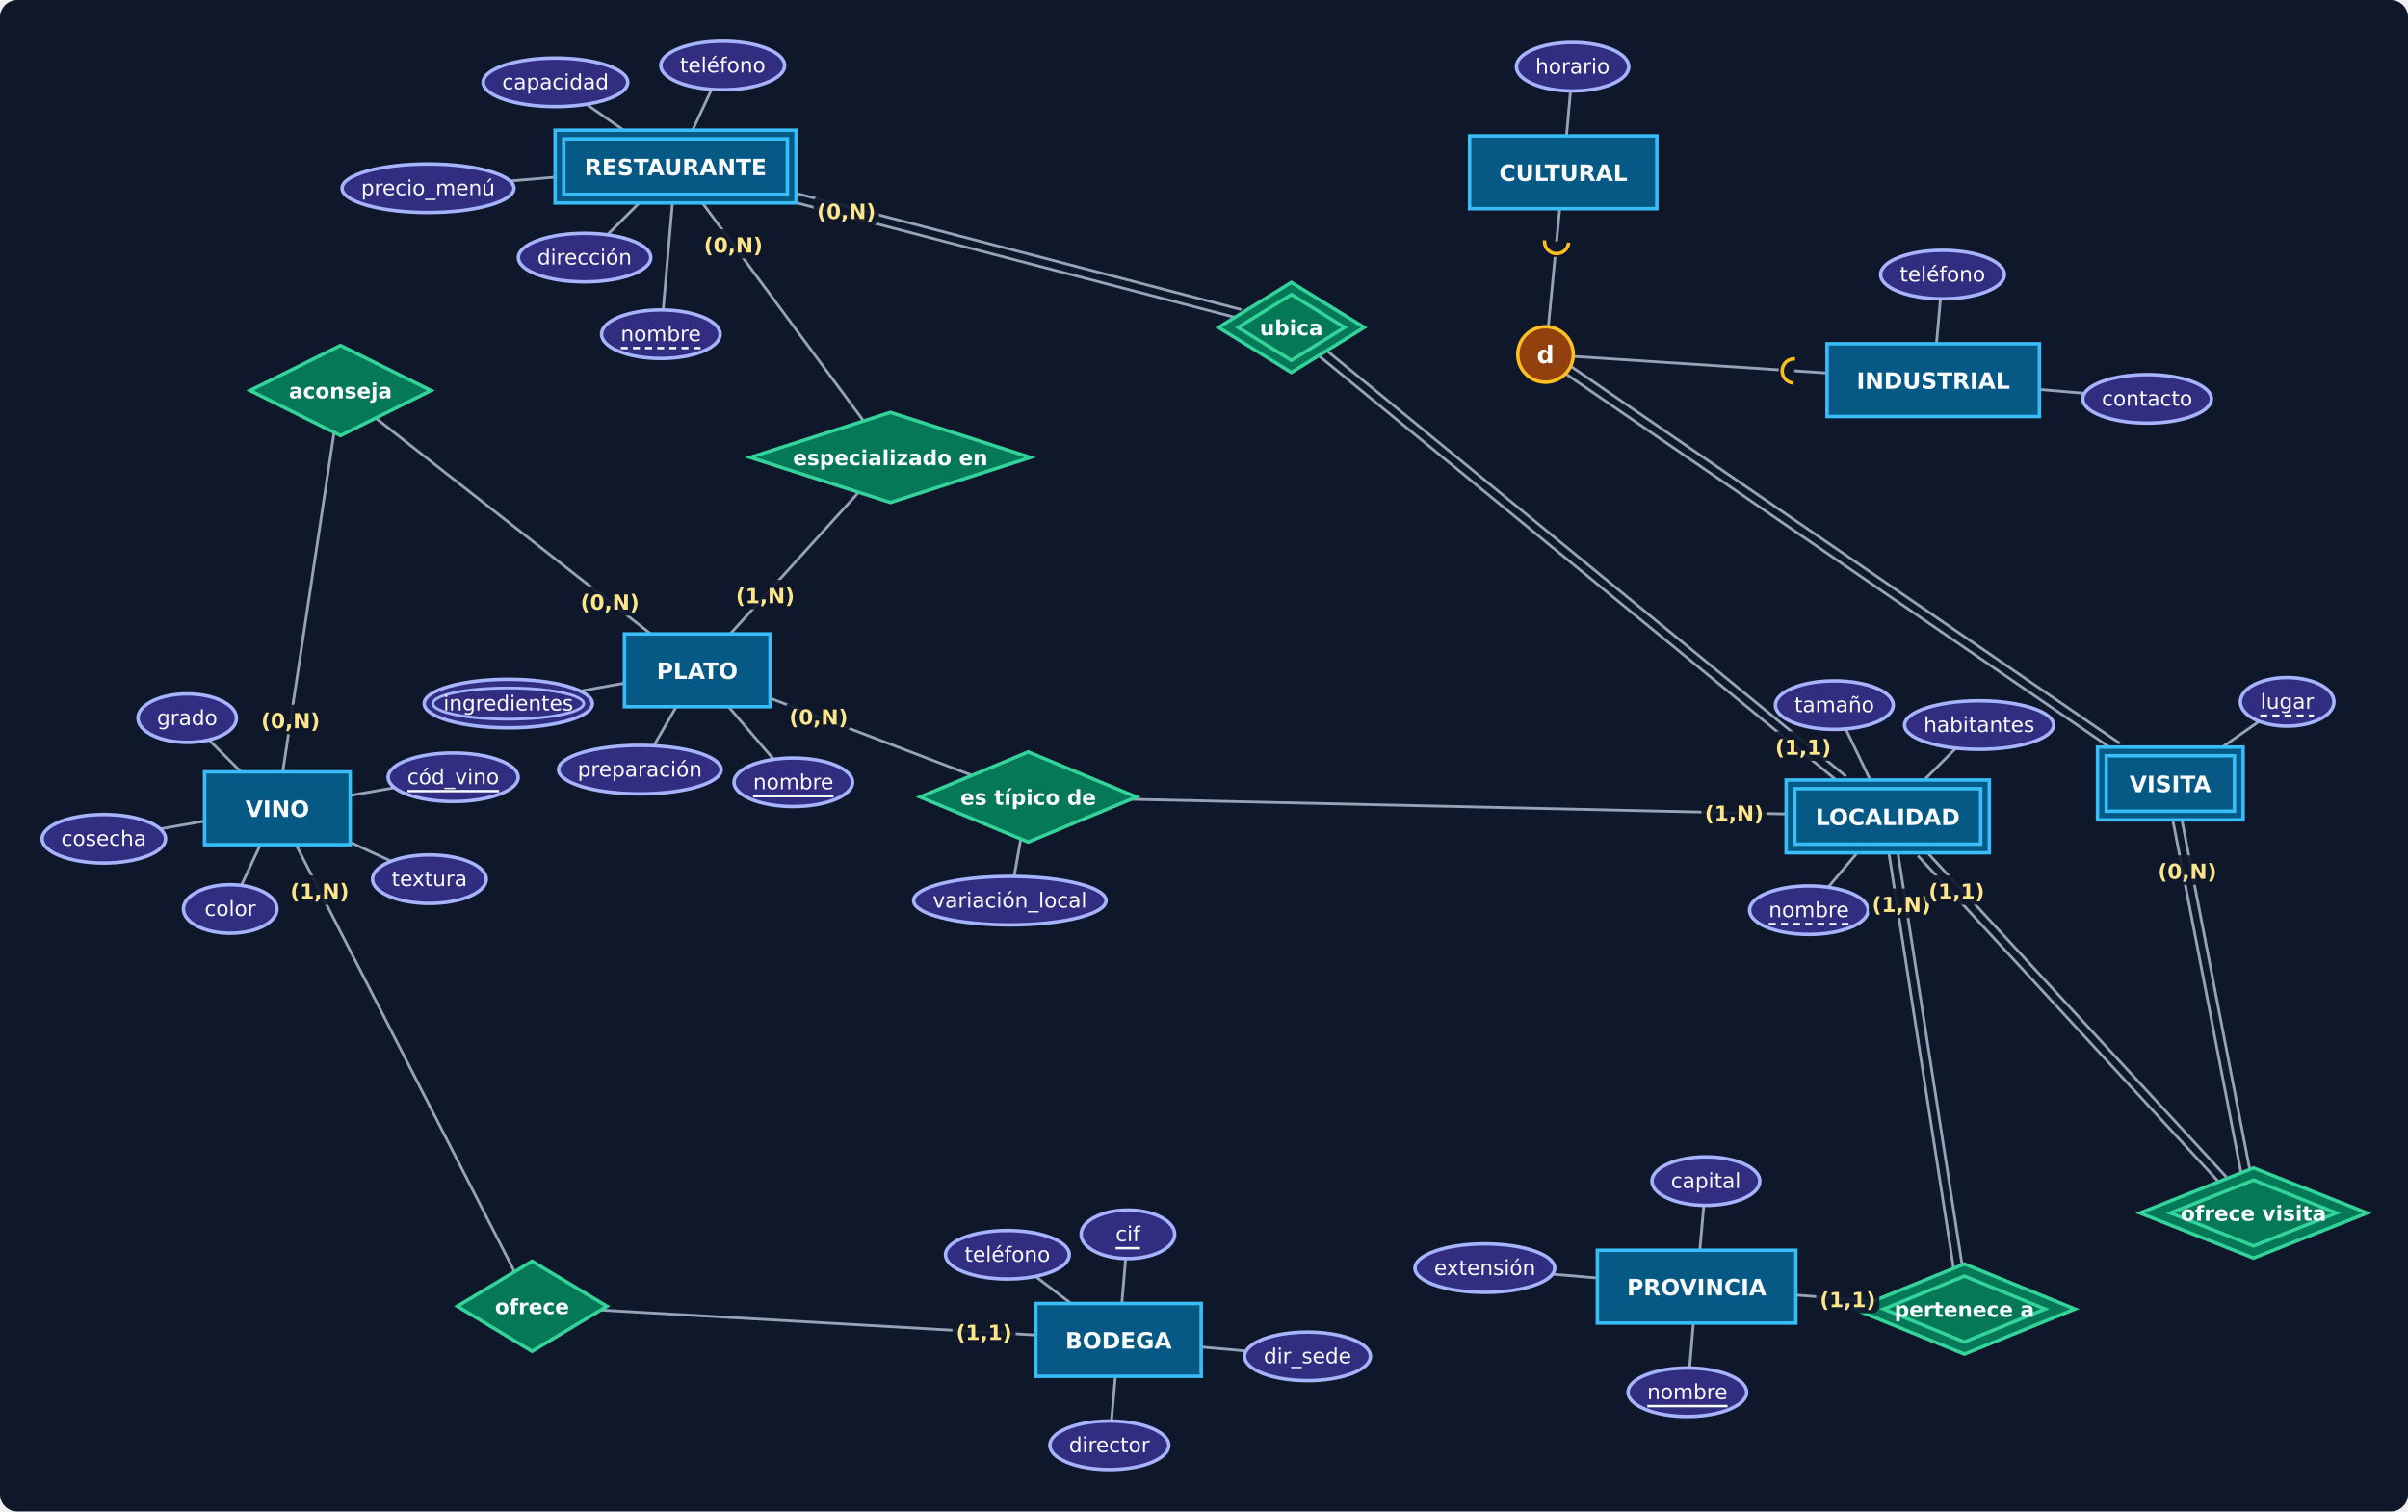
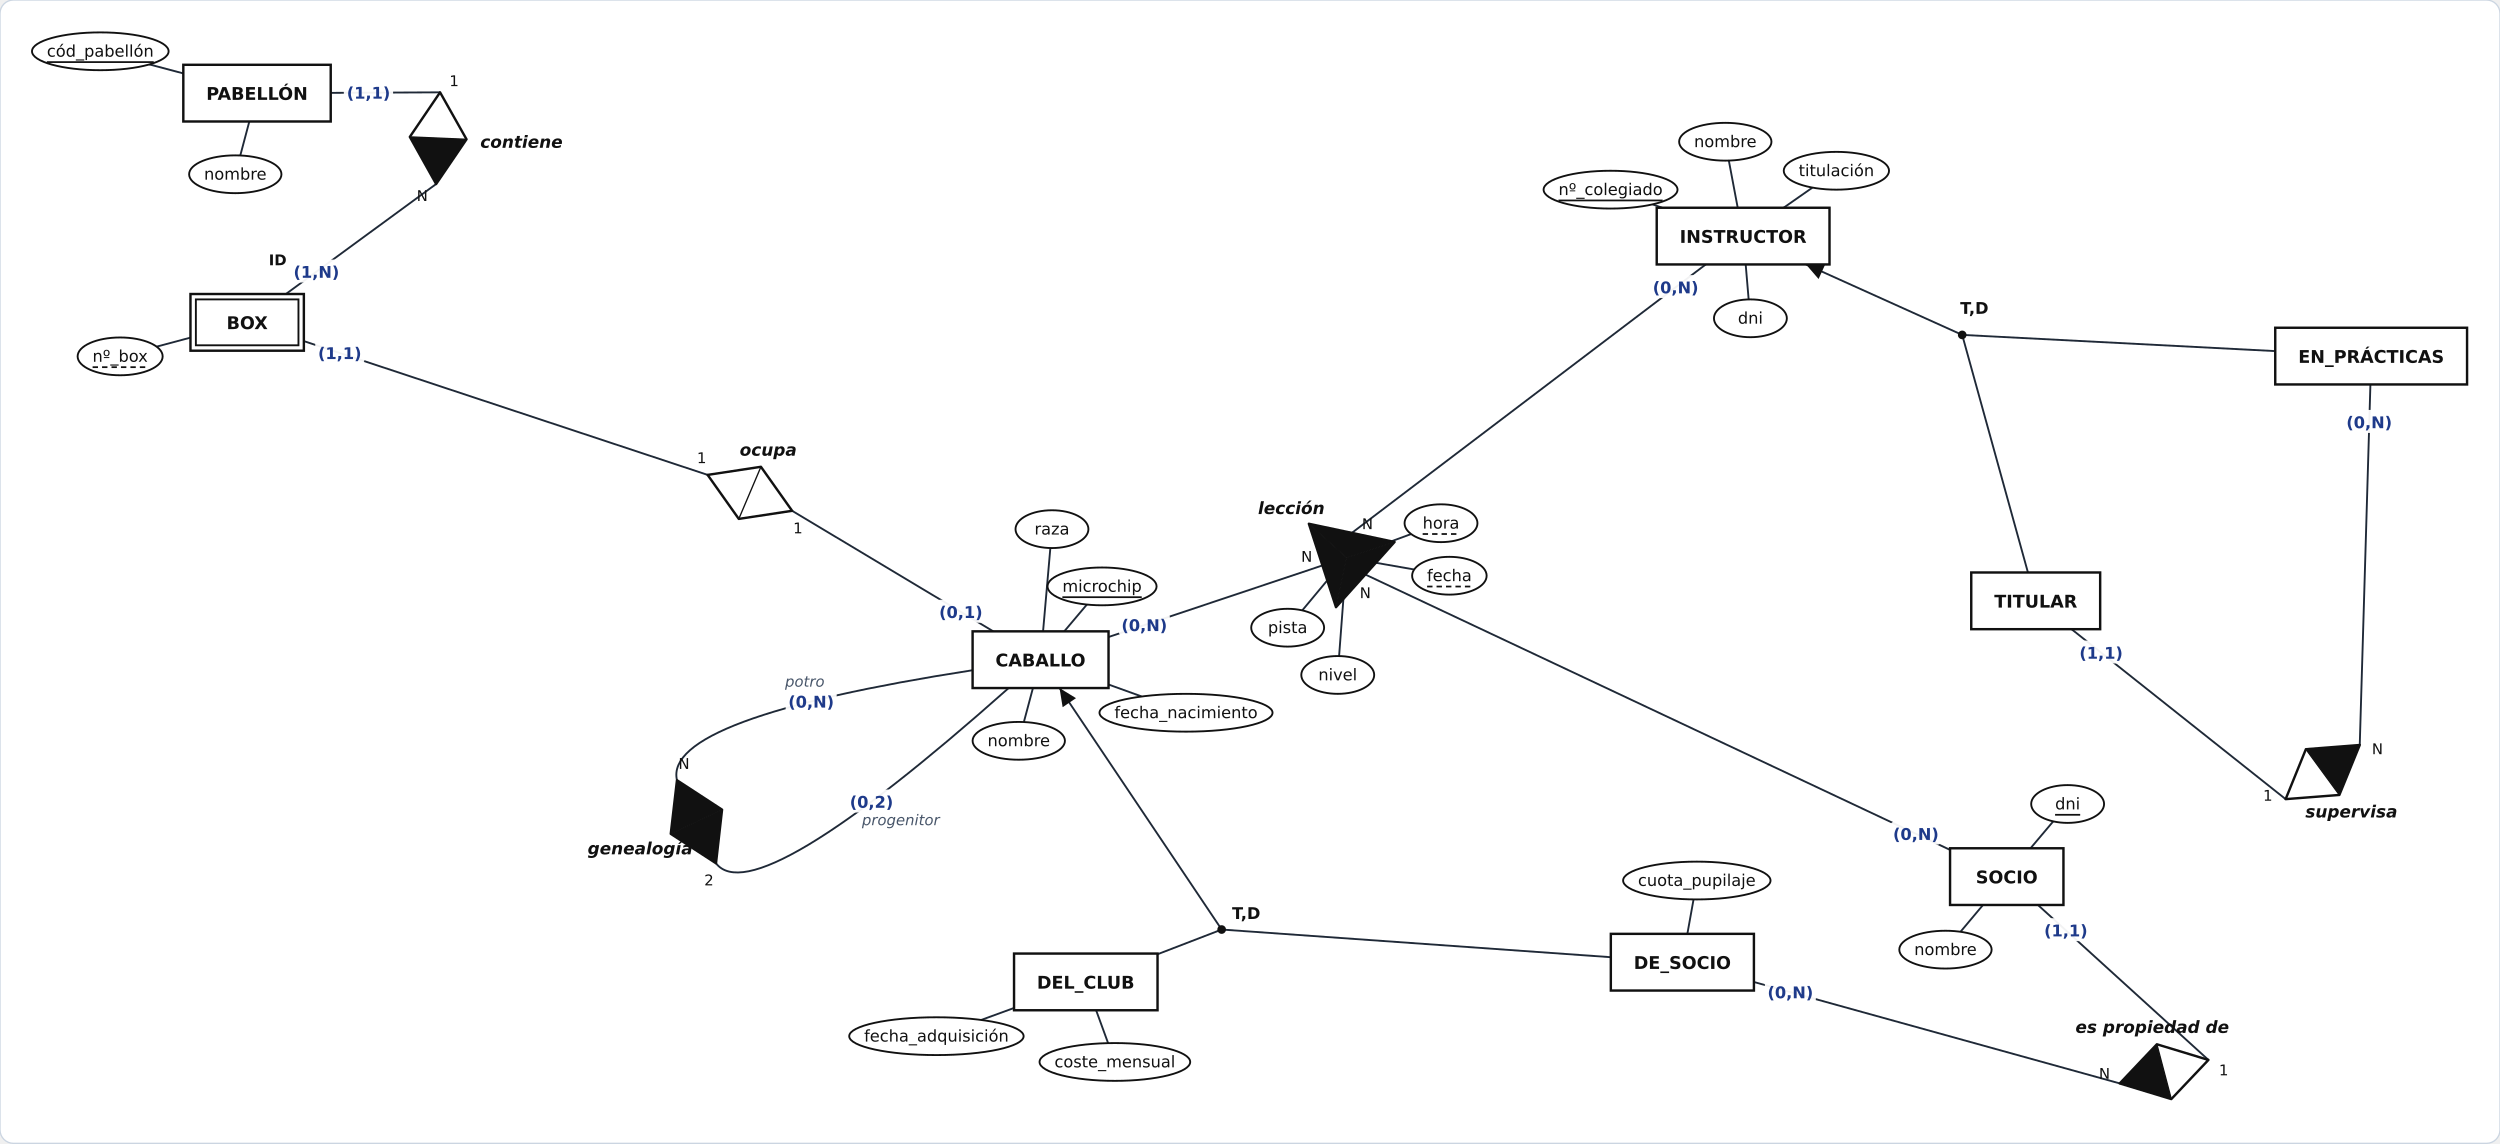
- <svg xmlns="http://www.w3.org/2000/svg" viewBox="-142 -1377 1389 872" width="1389" height="872" role="img" aria-labelledby="t d" font-family="DejaVu Sans, Verdana, Arial, sans-serif">
-   <rect x="-142" y="-1377" width="1389" height="872" rx="10" fill="#0f172a" />
-   <g stroke="#94a3b8" stroke-width="1.6" fill="none">
-     <line x1="834.8" y1="-613.7" x2="832.6" y2="-587.8" />
-     <line x1="779.4" y1="-639.7" x2="753.5" y2="-641.9" />
-     <line x1="838.5" y1="-655.7" x2="840.8" y2="-681.6" />
-     <line x1="929.3" y1="-885.0" x2="912.5" y2="-865.1" />
-     <line x1="936.8" y1="-927.0" x2="922.7" y2="-956.4" />
-     <line x1="967.9" y1="-927.0" x2="986.3" y2="-945.4" />
-     <line x1="278.2" y1="-969.3" x2="304.3" y2="-938.9" />
-     <line x1="248.1" y1="-969.3" x2="235.1" y2="-946.7" />
-     <line x1="218.2" y1="-982.9" x2="192.6" y2="-978.3" />
-     <line x1="245.9" y1="-1259.9" x2="240.5" y2="-1198.1" />
-     <line x1="226.7" y1="-1259.9" x2="208.3" y2="-1241.5" />
-     <line x1="178.2" y1="-1274.8" x2="152.3" y2="-1272.6" />
-     <line x1="217.7" y1="-1301.9" x2="196.4" y2="-1316.8" />
-     <line x1="257.5" y1="-1301.9" x2="268.5" y2="-1325.5" />
-     <line x1="1139.9" y1="-946.0" x2="1161.2" y2="-960.9" />
-     <line x1="761.6" y1="-1298.6" x2="763.9" y2="-1324.5" />
-     <line x1="1034.4" y1="-1152.3" x2="1060.3" y2="-1150.1" />
-     <line x1="975.0" y1="-1178.7" x2="977.3" y2="-1204.6" />
-     <line x1="550.9" y1="-599.9" x2="576.8" y2="-597.6" />
-     <line x1="501.4" y1="-583.0" x2="499.1" y2="-557.1" />
-     <line x1="475.8" y1="-625.0" x2="455.3" y2="-640.6" />
-     <line x1="505.1" y1="-625.0" x2="507.3" y2="-650.9" />
-     <line x1="60.0" y1="-891.1" x2="83.5" y2="-880.2" />
-     <line x1="8.2" y1="-889.7" x2="-2.8" y2="-866.2" />
-     <line x1="-24.0" y1="-903.3" x2="-49.7" y2="-898.8" />
-     <line x1="-3.0" y1="-931.7" x2="-21.4" y2="-950.1" />
-     <line x1="60.0" y1="-918.1" x2="85.6" y2="-922.6" />
-     <line x1="446.8" y1="-893.0" x2="443.0" y2="-871.4" />
-     <line x1="893.9" y1="-629.9" x2="938.2" y2="-626.2" />
-     <line x1="952.7" y1="-885.4" x2="989.9" y2="-646.6" />
-     <line x1="947.6" y1="-884.6" x2="984.8" y2="-645.8" />
-     <line x1="302.2" y1="-974.2" x2="418.6" y2="-929.7" />
-     <line x1="888.3" y1="-907.4" x2="510.3" y2="-915.9" />
-     <line x1="919.6" y1="-925.0" x2="619.3" y2="-1171.3" />
-     <line x1="922.9" y1="-929.1" x2="622.6" y2="-1175.3" />
-     <line x1="317.9" y1="-1265.3" x2="574.0" y2="-1198.4" />
-     <line x1="316.6" y1="-1260.2" x2="572.7" y2="-1193.3" />
-     <line x1="263.2" y1="-1259.9" x2="356.1" y2="-1134.2" />
-     <line x1="279.2" y1="-1011.3" x2="353.3" y2="-1093.0" />
-     <line x1="968.2" y1="-886.8" x2="1142.2" y2="-698.0" />
-     <line x1="964.3" y1="-883.3" x2="1138.4" y2="-694.5" />
-     <line x1="1116.5" y1="-904.4" x2="1155.8" y2="-701.9" />
-     <line x1="1111.4" y1="-903.5" x2="1150.6" y2="-700.9" />
-     <line x1="455.5" y1="-606.8" x2="204.3" y2="-621.2" />
-     <line x1="28.7" y1="-889.7" x2="154.8" y2="-643.3" />
-     <line x1="233.4" y1="-1011.3" x2="74.7" y2="-1135.8" />
-     <line x1="21.1" y1="-931.7" x2="50.7" y2="-1127.5" />
-     <line x1="1077.9" y1="-943.8" x2="761.2" y2="-1161.3" />
-     <line x1="1080.8" y1="-948.1" x2="764.2" y2="-1165.6" />
-     <line x1="751.1" y1="-1188.4" x2="757.7" y2="-1256.6" />
-     <line x1="765.5" y1="-1171.4" x2="911.9" y2="-1161.8" />
+ <svg xmlns="http://www.w3.org/2000/svg" viewBox="-556 -1225 1852 847" width="1852" height="847" role="img" aria-labelledby="t d" font-family="DejaVu Sans, Verdana, Arial, sans-serif">
+   <rect x="-556" y="-1225" width="1852" height="847" rx="10" fill="#ffffff" stroke="#cbd5e1" />
+   <g stroke="#1f2937" stroke-width="1.4" fill="none">
+     <line x1="265.2" y1="-717.9" x2="289.6" y2="-709.1" />
+     <line x1="209.2" y1="-715.3" x2="202.5" y2="-690.2" />
+     <line x1="216.7" y1="-757.3" x2="222.1" y2="-819.0" />
+     <line x1="232.4" y1="-757.3" x2="249.2" y2="-777.2" />
+     <line x1="256.0" y1="-476.6" x2="264.9" y2="-452.2" />
+     <line x1="195.2" y1="-478.3" x2="170.8" y2="-469.4" />
+     <line x1="694.0" y1="-533.2" x2="698.6" y2="-558.8" />
+     <line x1="913.0" y1="-554.6" x2="896.3" y2="-534.7" />
+     <line x1="948.2" y1="-596.6" x2="965.0" y2="-616.5" />
+     <line x1="-371.3" y1="-1135.0" x2="-378.0" y2="-1109.8" />
+     <line x1="-420.2" y1="-1170.6" x2="-445.4" y2="-1177.3" />
+     <line x1="-414.9" y1="-974.9" x2="-440.0" y2="-968.2" />
+     <line x1="737.2" y1="-1029.1" x2="739.4" y2="-1003.2" />
+     <line x1="675.3" y1="-1071.1" x2="668.3" y2="-1073.6" />
+     <line x1="731.3" y1="-1071.1" x2="724.7" y2="-1106.1" />
+     <line x1="765.3" y1="-1071.1" x2="786.6" y2="-1086.0" />
+     <line x1="463.2" y1="-808.1" x2="491.7" y2="-803.1" />
+     <line x1="439.2" y1="-781.4" x2="436.0" y2="-739.0" />
+     <line x1="427.2" y1="-795.0" x2="408.7" y2="-772.8" />
+     <line x1="474.7" y1="-824.0" x2="489.4" y2="-829.4" />
+     <path d="M-25.6 -585.5 Q3.1 -548.1 191.2 -715.3" fill="none" />
+     <path d="M-54.5 -647.0 Q-65.1 -692.9 164.5 -728.5" fill="none" />
+     <line x1="1080.0" y1="-439.8" x2="953.7" y2="-554.6" />
+     <line x1="1014.3" y1="-422.4" x2="743.4" y2="-497.5" />
+     <line x1="-230.0" y1="-1156.6" x2="-311.0" y2="-1156.2" />
+     <line x1="-232.9" y1="-1088.7" x2="-344.2" y2="-1007.2" />
+     <line x1="30.8" y1="-846.6" x2="179.8" y2="-757.3" />
+     <line x1="-31.8" y1="-873.2" x2="-330.9" y2="-972.3" />
+     <line x1="1137.2" y1="-633.0" x2="978.6" y2="-758.9" />
+     <line x1="1192.1" y1="-673.1" x2="1200.0" y2="-940.2" />
+     <line x1="455.4" y1="-799.4" x2="888.6" y2="-595.4" />
+     <line x1="445.4" y1="-830.2" x2="707.6" y2="-1029.1" />
+     <line x1="423.6" y1="-806.1" x2="265.2" y2="-753.1" />
+     <line x1="349.0" y1="-536.4" x2="228.9" y2="-715.3" />
+     <line x1="301.5" y1="-518.1" x2="349.0" y2="-536.4" />
+     <line x1="637.3" y1="-515.9" x2="349.0" y2="-536.4" />
+     <line x1="897.6" y1="-976.9" x2="781.9" y2="-1029.1" />
+     <line x1="946.3" y1="-800.9" x2="897.6" y2="-976.9" />
+     <line x1="1129.5" y1="-964.9" x2="897.6" y2="-976.9" />
  </g>
-   <g transform="translate(755.6 -1234.7) rotate(-84.4)">
-     <rect x="-6" y="-8" width="9" height="16" fill="#0f172a" stroke="none" />
-     <path d="M3 -7 A7 7 0 0 0 3 7" fill="none" stroke="#fbbf24" stroke-width="2" />
-   </g>
-   <g transform="translate(890.0 -1163.2) rotate(3.8)">
-     <rect x="-6" y="-8" width="9" height="16" fill="#0f172a" stroke="none" />
-     <path d="M3 -7 A7 7 0 0 0 3 7" fill="none" stroke="#fbbf24" stroke-width="2" />
-   </g>
-   <rect x="779.4" y="-655.7" width="114.5" height="42.0" fill="#075985" stroke="#38bdf8" stroke-width="2" />
-   <rect x="888.3" y="-927.0" width="117.2" height="42.0" fill="#075985" stroke="#38bdf8" stroke-width="2" />
-   <rect x="893.3" y="-922.0" width="107.2" height="32.0" fill="none" stroke="#38bdf8" stroke-width="2" />
-   <rect x="218.2" y="-1011.3" width="84.0" height="42.0" fill="#075985" stroke="#38bdf8" stroke-width="2" />
-   <rect x="178.2" y="-1301.9" width="139.0" height="42.0" fill="#075985" stroke="#38bdf8" stroke-width="2" />
-   <rect x="183.2" y="-1296.9" width="129.0" height="32.0" fill="none" stroke="#38bdf8" stroke-width="2" />
-   <rect x="1067.9" y="-946.0" width="84.0" height="42.0" fill="#075985" stroke="#38bdf8" stroke-width="2" />
-   <rect x="1072.9" y="-941.0" width="74.0" height="32.0" fill="none" stroke="#38bdf8" stroke-width="2" />
-   <rect x="705.7" y="-1298.6" width="108.0" height="42.0" fill="#075985" stroke="#38bdf8" stroke-width="2" />
-   <rect x="911.9" y="-1178.7" width="122.5" height="42.0" fill="#075985" stroke="#38bdf8" stroke-width="2" />
-   <rect x="455.5" y="-625.0" width="95.4" height="42.0" fill="#075985" stroke="#38bdf8" stroke-width="2" />
-   <rect x="-24.0" y="-931.7" width="84.0" height="42.0" fill="#075985" stroke="#38bdf8" stroke-width="2" />
-   <polygon points="991.1,-647.8 1054.9,-621.8 991.1,-595.8 927.4,-621.8" fill="#047857" stroke="#34d399" stroke-width="2" />
-   <polygon points="991.1,-640.8 1037.7,-621.8 991.1,-602.8 944.6,-621.8" fill="none" stroke="#34d399" stroke-width="2" />
-   <polygon points="451.1,-943.2 513.5,-917.2 451.1,-891.2 388.7,-917.2" fill="#047857" stroke="#34d399" stroke-width="2" />
-   <polygon points="602.9,-1214.1 644.9,-1188.1 602.9,-1162.1 560.9,-1188.1" fill="#047857" stroke="#34d399" stroke-width="2" />
-   <polygon points="602.9,-1207.1 633.6,-1188.1 602.9,-1169.1 572.2,-1188.1" fill="none" stroke="#34d399" stroke-width="2" />
-   <polygon points="371.6,-1139.1 452.4,-1113.1 371.6,-1087.1 290.7,-1113.1" fill="#047857" stroke="#34d399" stroke-width="2" />
-   <polygon points="1157.9,-703.2 1223.4,-677.2 1157.9,-651.2 1092.4,-677.2" fill="#047857" stroke="#34d399" stroke-width="2" />
-   <polygon points="1157.9,-696.2 1205.7,-677.2 1157.9,-658.2 1110.0,-677.2" fill="none" stroke="#34d399" stroke-width="2" />
-   <polygon points="164.9,-649.4 208.1,-623.4 164.9,-597.4 121.8,-623.4" fill="#047857" stroke="#34d399" stroke-width="2" />
-   <polygon points="54.4,-1177.7 106.6,-1151.7 54.4,-1125.7 2.2,-1151.7" fill="#047857" stroke="#34d399" stroke-width="2" />
-   <circle cx="749.5" cy="-1172.5" r="16" fill="#92400e" stroke="#fbbf24" stroke-width="2" />
-   <ellipse cx="831.3" cy="-573.8" rx="34.2" ry="14.0" fill="#312e81" stroke="#a5b4fc" stroke-width="2" />
-   <ellipse cx="714.5" cy="-645.4" rx="40.3" ry="14.0" fill="#312e81" stroke="#a5b4fc" stroke-width="2" />
-   <ellipse cx="842.0" cy="-695.6" rx="31.1" ry="14.0" fill="#312e81" stroke="#a5b4fc" stroke-width="2" />
-   <ellipse cx="901.4" cy="-851.9" rx="34.2" ry="14.0" fill="#312e81" stroke="#a5b4fc" stroke-width="2" />
-   <ellipse cx="916.1" cy="-970.2" rx="34.0" ry="14.0" fill="#312e81" stroke="#a5b4fc" stroke-width="2" />
-   <ellipse cx="999.6" cy="-958.7" rx="43.0" ry="14.0" fill="#312e81" stroke="#a5b4fc" stroke-width="2" />
-   <ellipse cx="315.6" cy="-925.7" rx="34.2" ry="14.0" fill="#312e81" stroke="#a5b4fc" stroke-width="2" />
-   <ellipse cx="227.1" cy="-933.0" rx="46.9" ry="14.0" fill="#312e81" stroke="#a5b4fc" stroke-width="2" />
-   <ellipse cx="151.2" cy="-971.1" rx="48.5" ry="14.0" fill="#312e81" stroke="#a5b4fc" stroke-width="2" />
-   <ellipse cx="151.2" cy="-971.1" rx="43.5" ry="9.0" fill="none" stroke="#a5b4fc" stroke-width="1.6" />
-   <ellipse cx="239.2" cy="-1184.2" rx="34.2" ry="14.0" fill="#312e81" stroke="#a5b4fc" stroke-width="2" />
-   <ellipse cx="195.2" cy="-1228.4" rx="38.2" ry="14.0" fill="#312e81" stroke="#a5b4fc" stroke-width="2" />
-   <ellipse cx="104.9" cy="-1268.4" rx="49.6" ry="14.0" fill="#312e81" stroke="#a5b4fc" stroke-width="2" />
-   <ellipse cx="178.4" cy="-1329.5" rx="41.7" ry="14.0" fill="#312e81" stroke="#a5b4fc" stroke-width="2" />
-   <ellipse cx="274.9" cy="-1339.2" rx="35.7" ry="14.0" fill="#312e81" stroke="#a5b4fc" stroke-width="2" />
-   <ellipse cx="1177.3" cy="-972.1" rx="27.0" ry="14.0" fill="#312e81" stroke="#a5b4fc" stroke-width="2" />
-   <ellipse cx="765.1" cy="-1338.5" rx="32.4" ry="14.0" fill="#312e81" stroke="#a5b4fc" stroke-width="2" />
-   <ellipse cx="1096.5" cy="-1146.9" rx="37.1" ry="14.0" fill="#312e81" stroke="#a5b4fc" stroke-width="2" />
-   <ellipse cx="978.5" cy="-1218.6" rx="35.7" ry="14.0" fill="#312e81" stroke="#a5b4fc" stroke-width="2" />
-   <ellipse cx="612.2" cy="-594.5" rx="36.3" ry="14.0" fill="#312e81" stroke="#a5b4fc" stroke-width="2" />
-   <ellipse cx="497.9" cy="-543.2" rx="34.3" ry="14.0" fill="#312e81" stroke="#a5b4fc" stroke-width="2" />
-   <ellipse cx="439.1" cy="-653.1" rx="35.7" ry="14.0" fill="#312e81" stroke="#a5b4fc" stroke-width="2" />
-   <ellipse cx="508.6" cy="-664.9" rx="27.0" ry="14.0" fill="#312e81" stroke="#a5b4fc" stroke-width="2" />
-   <ellipse cx="105.7" cy="-869.8" rx="32.8" ry="14.0" fill="#312e81" stroke="#a5b4fc" stroke-width="2" />
-   <ellipse cx="-9.2" cy="-852.6" rx="27.0" ry="14.0" fill="#312e81" stroke="#a5b4fc" stroke-width="2" />
-   <ellipse cx="-82.1" cy="-893.1" rx="35.6" ry="14.0" fill="#312e81" stroke="#a5b4fc" stroke-width="2" />
-   <ellipse cx="-34.0" cy="-962.7" rx="28.4" ry="14.0" fill="#312e81" stroke="#a5b4fc" stroke-width="2" />
-   <ellipse cx="119.4" cy="-928.6" rx="37.5" ry="14.0" fill="#312e81" stroke="#a5b4fc" stroke-width="2" />
-   <ellipse cx="440.5" cy="-857.4" rx="55.5" ry="14.0" fill="#312e81" stroke="#a5b4fc" stroke-width="2" />
-   <rect x="905.6" y="-636.4" width="36.5" height="17" rx="4" fill="#0f172a" opacity="0.92" />
-   <text x="923.8" y="-622.9" font-size="12" fill="#fde68a" text-anchor="middle" font-weight="700">(1,1)</text>
-   <rect x="935.9" y="-864.4" width="37.8" height="17" rx="4" fill="#0f172a" opacity="0.92" />
-   <text x="954.8" y="-850.9" font-size="12" fill="#fde68a" text-anchor="middle" font-weight="700">(1,N)</text>
-   <rect x="311.3" y="-972.5" width="37.8" height="17" rx="4" fill="#0f172a" opacity="0.92" />
-   <text x="330.2" y="-959.0" font-size="12" fill="#fde68a" text-anchor="middle" font-weight="700">(0,N)</text>
-   <rect x="839.4" y="-917.0" width="37.8" height="17" rx="4" fill="#0f172a" opacity="0.92" />
-   <text x="858.3" y="-903.5" font-size="12" fill="#fde68a" text-anchor="middle" font-weight="700">(1,N)</text>
-   <rect x="879.8" y="-955.1" width="36.5" height="17" rx="4" fill="#0f172a" opacity="0.92" />
-   <text x="898.1" y="-941.6" font-size="12" fill="#fde68a" text-anchor="middle" font-weight="700">(1,1)</text>
-   <rect x="327.3" y="-1264.2" width="37.8" height="17" rx="4" fill="#0f172a" opacity="0.92" />
-   <text x="346.2" y="-1250.7" font-size="12" fill="#fde68a" text-anchor="middle" font-weight="700">(0,N)</text>
-   <rect x="262.1" y="-1244.8" width="37.8" height="17" rx="4" fill="#0f172a" opacity="0.92" />
-   <text x="281.0" y="-1231.3" font-size="12" fill="#fde68a" text-anchor="middle" font-weight="700">(0,N)</text>
-   <rect x="280.5" y="-1042.5" width="37.8" height="17" rx="4" fill="#0f172a" opacity="0.92" />
-   <text x="299.4" y="-1029.0" font-size="12" fill="#fde68a" text-anchor="middle" font-weight="700">(1,N)</text>
-   <rect x="968.4" y="-872.0" width="36.5" height="17" rx="4" fill="#0f172a" opacity="0.92" />
-   <text x="986.6" y="-858.5" font-size="12" fill="#fde68a" text-anchor="middle" font-weight="700">(1,1)</text>
-   <rect x="1100.8" y="-883.5" width="37.8" height="17" rx="4" fill="#0f172a" opacity="0.92" />
-   <text x="1119.7" y="-870.0" font-size="12" fill="#fde68a" text-anchor="middle" font-weight="700">(0,N)</text>
-   <rect x="407.4" y="-617.5" width="36.5" height="17" rx="4" fill="#0f172a" opacity="0.92" />
-   <text x="425.6" y="-604.0" font-size="12" fill="#fde68a" text-anchor="middle" font-weight="700">(1,1)</text>
-   <rect x="23.5" y="-872.0" width="37.8" height="17" rx="4" fill="#0f172a" opacity="0.92" />
-   <text x="42.4" y="-858.5" font-size="12" fill="#fde68a" text-anchor="middle" font-weight="700">(1,N)</text>
-   <rect x="190.9" y="-1038.8" width="37.8" height="17" rx="4" fill="#0f172a" opacity="0.92" />
-   <text x="209.8" y="-1025.3" font-size="12" fill="#fde68a" text-anchor="middle" font-weight="700">(0,N)</text>
-   <rect x="6.7" y="-970.4" width="37.8" height="17" rx="4" fill="#0f172a" opacity="0.92" />
-   <text x="25.6" y="-956.9" font-size="12" fill="#fde68a" text-anchor="middle" font-weight="700">(0,N)</text>
-   <text x="836.7" y="-629.7" font-size="13" font-weight="700" text-anchor="middle" fill="#f8fafc">PROVINCIA</text>
-   <text x="946.9" y="-901.0" font-size="13" font-weight="700" text-anchor="middle" fill="#f8fafc">LOCALIDAD</text>
-   <text x="260.2" y="-985.3" font-size="13" font-weight="700" text-anchor="middle" fill="#f8fafc">PLATO</text>
-   <text x="247.7" y="-1275.9" font-size="13" font-weight="700" text-anchor="middle" fill="#f8fafc">RESTAURANTE</text>
-   <text x="1109.9" y="-920.0" font-size="13" font-weight="700" text-anchor="middle" fill="#f8fafc">VISITA</text>
-   <text x="759.8" y="-1272.6" font-size="13" font-weight="700" text-anchor="middle" fill="#f8fafc">CULTURAL</text>
-   <text x="973.2" y="-1152.7" font-size="13" font-weight="700" text-anchor="middle" fill="#f8fafc">INDUSTRIAL</text>
-   <text x="503.2" y="-599.0" font-size="13" font-weight="700" text-anchor="middle" fill="#f8fafc">BODEGA</text>
-   <text x="18.0" y="-905.7" font-size="13" font-weight="700" text-anchor="middle" fill="#f8fafc">VINO</text>
-   <text x="991.1" y="-617.3" font-size="12" font-weight="700" text-anchor="middle" fill="#f8fafc">pertenece a</text>
-   <text x="451.1" y="-912.7" font-size="12" font-weight="700" text-anchor="middle" fill="#f8fafc">es típico de</text>
-   <text x="602.9" y="-1183.6" font-size="12" font-weight="700" text-anchor="middle" fill="#f8fafc">ubica</text>
-   <text x="371.6" y="-1108.6" font-size="12" font-weight="700" text-anchor="middle" fill="#f8fafc">especializado en</text>
-   <text x="1157.9" y="-672.7" font-size="12" font-weight="700" text-anchor="middle" fill="#f8fafc">ofrece visita</text>
-   <text x="164.9" y="-618.9" font-size="12" font-weight="700" text-anchor="middle" fill="#f8fafc">ofrece</text>
-   <text x="54.4" y="-1147.2" font-size="12" font-weight="700" text-anchor="middle" fill="#f8fafc">aconseja</text>
-   <text x="749.5" y="-1167.5" font-size="14" font-weight="700" text-anchor="middle" fill="#f8fafc">d</text>
-   <text x="831.3" y="-569.8" font-size="12" text-anchor="middle" fill="#f8fafc">nombre</text>
-   <line x1="808.2" y1="-565.8" x2="854.5" y2="-565.8" stroke="#f8fafc" stroke-width="1.4" />
-   <text x="714.5" y="-641.4" font-size="12" text-anchor="middle" fill="#f8fafc">extensión</text>
-   <text x="842.0" y="-691.6" font-size="12" text-anchor="middle" fill="#f8fafc">capital</text>
-   <text x="901.4" y="-847.9" font-size="12" text-anchor="middle" fill="#f8fafc">nombre</text>
-   <line x1="878.3" y1="-843.9" x2="924.6" y2="-843.9" stroke="#f8fafc" stroke-width="1.4" stroke-dasharray="4 3" />
-   <text x="916.1" y="-966.2" font-size="12" text-anchor="middle" fill="#f8fafc">tamaño</text>
-   <text x="999.6" y="-954.7" font-size="12" text-anchor="middle" fill="#f8fafc">habitantes</text>
-   <text x="315.6" y="-921.7" font-size="12" text-anchor="middle" fill="#f8fafc">nombre</text>
-   <line x1="292.4" y1="-917.7" x2="338.8" y2="-917.7" stroke="#f8fafc" stroke-width="1.4" />
-   <text x="227.1" y="-929.0" font-size="12" text-anchor="middle" fill="#f8fafc">preparación</text>
-   <text x="151.2" y="-967.1" font-size="12" text-anchor="middle" fill="#f8fafc">ingredientes</text>
-   <text x="239.2" y="-1180.2" font-size="12" text-anchor="middle" fill="#f8fafc">nombre</text>
-   <line x1="216.1" y1="-1176.2" x2="262.4" y2="-1176.2" stroke="#f8fafc" stroke-width="1.4" stroke-dasharray="4 3" />
-   <text x="195.2" y="-1224.4" font-size="12" text-anchor="middle" fill="#f8fafc">dirección</text>
-   <text x="104.9" y="-1264.4" font-size="12" text-anchor="middle" fill="#f8fafc">precio_menú</text>
-   <text x="178.4" y="-1325.5" font-size="12" text-anchor="middle" fill="#f8fafc">capacidad</text>
-   <text x="274.9" y="-1335.2" font-size="12" text-anchor="middle" fill="#f8fafc">teléfono</text>
-   <text x="1177.3" y="-968.1" font-size="12" text-anchor="middle" fill="#f8fafc">lugar</text>
-   <line x1="1161.8" y1="-964.1" x2="1192.7" y2="-964.1" stroke="#f8fafc" stroke-width="1.4" stroke-dasharray="4 3" />
-   <text x="765.1" y="-1334.5" font-size="12" text-anchor="middle" fill="#f8fafc">horario</text>
-   <text x="1096.5" y="-1142.9" font-size="12" text-anchor="middle" fill="#f8fafc">contacto</text>
-   <text x="978.5" y="-1214.6" font-size="12" text-anchor="middle" fill="#f8fafc">teléfono</text>
-   <text x="612.2" y="-590.5" font-size="12" text-anchor="middle" fill="#f8fafc">dir_sede</text>
-   <text x="497.9" y="-539.2" font-size="12" text-anchor="middle" fill="#f8fafc">director</text>
-   <text x="439.1" y="-649.1" font-size="12" text-anchor="middle" fill="#f8fafc">teléfono</text>
-   <text x="508.6" y="-660.9" font-size="12" text-anchor="middle" fill="#f8fafc">cif</text>
-   <line x1="501.5" y1="-656.9" x2="515.6" y2="-656.9" stroke="#f8fafc" stroke-width="1.4" />
-   <text x="105.7" y="-865.8" font-size="12" text-anchor="middle" fill="#f8fafc">textura</text>
-   <text x="-9.2" y="-848.6" font-size="12" text-anchor="middle" fill="#f8fafc">color</text>
-   <text x="-82.1" y="-889.1" font-size="12" text-anchor="middle" fill="#f8fafc">cosecha</text>
-   <text x="-34.0" y="-958.7" font-size="12" text-anchor="middle" fill="#f8fafc">grado</text>
-   <text x="119.4" y="-924.6" font-size="12" text-anchor="middle" fill="#f8fafc">cód_vino</text>
-   <line x1="93.0" y1="-920.6" x2="145.9" y2="-920.6" stroke="#f8fafc" stroke-width="1.4" />
-   <text x="440.5" y="-853.4" font-size="12" text-anchor="middle" fill="#f8fafc">variación_local</text>
+   <polygon points="228.9,-715.3 241.1,-707.8 231.2,-701.1" fill="#111111" stroke="none" />
+   <circle cx="349.0" cy="-536.4" r="3.2" fill="#111111" />
+   <polygon points="781.9,-1029.1 796.2,-1029.3 791.2,-1018.3" fill="#111111" stroke="none" />
+   <circle cx="897.6" cy="-976.9" r="3.2" fill="#111111" />
+   <rect x="164.5" y="-757.3" width="100.7" height="42.0" fill="#ffffff" stroke="#111111" stroke-width="1.8" />
+   <rect x="195.2" y="-518.6" width="106.3" height="42.0" fill="#ffffff" stroke="#111111" stroke-width="1.8" />
+   <rect x="637.3" y="-533.2" width="106.0" height="42.0" fill="#ffffff" stroke="#111111" stroke-width="1.8" />
+   <rect x="888.6" y="-596.6" width="84.0" height="42.0" fill="#ffffff" stroke="#111111" stroke-width="1.8" />
+   <rect x="-420.2" y="-1177.0" width="109.2" height="42.0" fill="#ffffff" stroke="#111111" stroke-width="1.8" />
+   <rect x="-414.9" y="-1007.2" width="84.0" height="42.0" fill="#ffffff" stroke="#111111" stroke-width="1.8" />
+   <rect x="-410.9" y="-1003.2" width="76.0" height="34.0" fill="none" stroke="#111111" stroke-width="1.4" />
+   <rect x="671.3" y="-1071.1" width="128.0" height="42.0" fill="#ffffff" stroke="#111111" stroke-width="1.8" />
+   <rect x="904.3" y="-800.9" width="95.5" height="42.0" fill="#ffffff" stroke="#111111" stroke-width="1.8" />
+   <rect x="1129.5" y="-982.2" width="142.1" height="42.0" fill="#ffffff" stroke="#111111" stroke-width="1.8" />
+   <polygon points="-25.6,-585.5 -21.1,-625.2 -59.1,-607.3" fill="#111111" stroke="none" />
+   <polygon points="-54.5,-647.0 -21.1,-625.2 -59.1,-607.3" fill="#111111" stroke="none" />
+   <polygon points="-25.6,-585.5 -21.1,-625.2 -54.5,-647.0 -59.1,-607.3" fill="none" stroke="#111111" stroke-width="1.8" stroke-linejoin="round" />
+   <line x1="-21.1" y1="-625.2" x2="-59.1" y2="-607.3" stroke="#111111" stroke-width="1" />
+   <polygon points="1080.0,-439.8 1041.8,-451.4 1052.5,-410.8" fill="#ffffff" stroke="none" />
+   <polygon points="1014.3,-422.4 1041.8,-451.4 1052.5,-410.8" fill="#111111" stroke="none" />
+   <polygon points="1080.0,-439.8 1041.8,-451.4 1014.3,-422.4 1052.5,-410.8" fill="none" stroke="#111111" stroke-width="1.8" stroke-linejoin="round" />
+   <line x1="1041.8" y1="-451.4" x2="1052.5" y2="-410.8" stroke="#111111" stroke-width="1" />
+   <polygon points="-230.0,-1156.6 -252.4,-1123.6 -210.4,-1121.8" fill="#ffffff" stroke="none" />
+   <polygon points="-232.9,-1088.7 -252.4,-1123.6 -210.4,-1121.8" fill="#111111" stroke="none" />
+   <polygon points="-230.0,-1156.6 -252.4,-1123.6 -232.9,-1088.7 -210.4,-1121.8" fill="none" stroke="#111111" stroke-width="1.8" stroke-linejoin="round" />
+   <line x1="-252.4" y1="-1123.6" x2="-210.4" y2="-1121.8" stroke="#111111" stroke-width="1" />
+   <polygon points="30.8,-846.6 7.7,-879.2 -8.7,-840.6" fill="#ffffff" stroke="none" />
+   <polygon points="-31.8,-873.2 7.7,-879.2 -8.7,-840.6" fill="#ffffff" stroke="none" />
+   <polygon points="30.8,-846.6 7.7,-879.2 -31.8,-873.2 -8.7,-840.6" fill="none" stroke="#111111" stroke-width="1.8" stroke-linejoin="round" />
+   <line x1="7.7" y1="-879.2" x2="-8.7" y2="-840.6" stroke="#111111" stroke-width="1" />
+   <polygon points="1137.2,-633.0 1177.0,-636.1 1152.2,-670.0" fill="#ffffff" stroke="none" />
+   <polygon points="1192.1,-673.1 1177.0,-636.1 1152.2,-670.0" fill="#111111" stroke="none" />
+   <polygon points="1137.2,-633.0 1177.0,-636.1 1192.1,-673.1 1152.2,-670.0" fill="none" stroke="#111111" stroke-width="1.8" stroke-linejoin="round" />
+   <line x1="1177.0" y1="-636.1" x2="1152.2" y2="-670.0" stroke="#111111" stroke-width="1" />
+   <polygon points="441.5,-811.9 477.1,-823.5 433.7,-775.2" fill="#111111" stroke="none" />
+   <polygon points="441.5,-811.9 413.6,-837.0 477.1,-823.5" fill="#111111" stroke="none" />
+   <polygon points="441.5,-811.9 433.7,-775.2 413.6,-837.0" fill="#111111" stroke="none" />
+   <polygon points="433.7,-775.2 413.6,-837.0 477.1,-823.5" fill="none" stroke="#111111" stroke-width="1.8" stroke-linejoin="round" />
+   <line x1="441.5" y1="-811.9" x2="433.7" y2="-775.2" stroke="#111111" stroke-width="1" />
+   <line x1="441.5" y1="-811.9" x2="413.6" y2="-837.0" stroke="#111111" stroke-width="1" />
+   <line x1="441.5" y1="-811.9" x2="477.1" y2="-823.5" stroke="#111111" stroke-width="1" />
+   <ellipse cx="322.6" cy="-697.0" rx="64.1" ry="14.0" fill="#ffffff" stroke="#111111" stroke-width="1.4" />
+   <ellipse cx="198.7" cy="-676.2" rx="34.2" ry="14.0" fill="#ffffff" stroke="#111111" stroke-width="1.4" />
+   <ellipse cx="223.3" cy="-833.0" rx="27.0" ry="14.0" fill="#ffffff" stroke="#111111" stroke-width="1.4" />
+   <ellipse cx="260.4" cy="-790.6" rx="40.4" ry="14.0" fill="#ffffff" stroke="#111111" stroke-width="1.4" />
+   <ellipse cx="269.9" cy="-438.3" rx="55.8" ry="14.0" fill="#ffffff" stroke="#111111" stroke-width="1.4" />
+   <ellipse cx="137.7" cy="-457.4" rx="64.6" ry="14.0" fill="#ffffff" stroke="#111111" stroke-width="1.4" />
+   <ellipse cx="701.0" cy="-572.7" rx="54.6" ry="14.0" fill="#ffffff" stroke="#111111" stroke-width="1.4" />
+   <ellipse cx="885.2" cy="-521.5" rx="34.2" ry="14.0" fill="#ffffff" stroke="#111111" stroke-width="1.4" />
+   <ellipse cx="975.7" cy="-629.4" rx="27.0" ry="14.0" fill="#ffffff" stroke="#111111" stroke-width="1.4" />
+   <ellipse cx="-381.7" cy="-1095.9" rx="34.2" ry="14.0" fill="#ffffff" stroke="#111111" stroke-width="1.4" />
+   <ellipse cx="-481.7" cy="-1187.0" rx="50.6" ry="14.0" fill="#ffffff" stroke="#111111" stroke-width="1.4" />
+   <ellipse cx="-467.0" cy="-961.0" rx="31.5" ry="14.0" fill="#ffffff" stroke="#111111" stroke-width="1.4" />
+   <ellipse cx="740.7" cy="-989.2" rx="27.0" ry="14.0" fill="#ffffff" stroke="#111111" stroke-width="1.4" />
+   <ellipse cx="637.1" cy="-1084.5" rx="49.6" ry="14.0" fill="#ffffff" stroke="#111111" stroke-width="1.4" />
+   <ellipse cx="722.1" cy="-1120.0" rx="34.2" ry="14.0" fill="#ffffff" stroke="#111111" stroke-width="1.4" />
+   <ellipse cx="804.4" cy="-1098.5" rx="39.0" ry="14.0" fill="#ffffff" stroke="#111111" stroke-width="1.4" />
+   <ellipse cx="517.7" cy="-798.5" rx="27.6" ry="14.0" fill="#ffffff" stroke="#111111" stroke-width="1.4" />
+   <ellipse cx="435.0" cy="-725.0" rx="27.0" ry="14.0" fill="#ffffff" stroke="#111111" stroke-width="1.4" />
+   <ellipse cx="397.9" cy="-760.0" rx="27.0" ry="14.0" fill="#ffffff" stroke="#111111" stroke-width="1.4" />
+   <ellipse cx="511.5" cy="-837.4" rx="27.0" ry="14.0" fill="#ffffff" stroke="#111111" stroke-width="1.4" />
+   <rect x="71.3" y="-640.1" width="36.5" height="17" rx="3" fill="#ffffff" opacity="0.94" />
+   <text x="89.6" y="-626.6" font-size="12" fill="#1e3a8a" text-anchor="middle" font-weight="700">(0,2)</text>
+   <text x="-30.8" y="-569.1" font-size="11" fill="#111111" text-anchor="middle">2</text>
+   <text x="111.3" y="-613.7" font-size="11" fill="#475569" text-anchor="middle" font-style="italic">progenitor</text>
+   <rect x="26.0" y="-714.3" width="37.8" height="17" rx="3" fill="#ffffff" opacity="0.94" />
+   <text x="44.9" y="-700.8" font-size="12" fill="#1e3a8a" text-anchor="middle" font-weight="700">(0,N)</text>
+   <text x="-49.3" y="-655.4" font-size="11" fill="#111111" text-anchor="middle">N</text>
+   <text x="40.2" y="-716.3" font-size="11" fill="#475569" text-anchor="middle" font-style="italic">potro</text>
+   <rect x="956.2" y="-544.8" width="36.5" height="17" rx="3" fill="#ffffff" opacity="0.94" />
+   <text x="974.4" y="-531.3" font-size="12" fill="#1e3a8a" text-anchor="middle" font-weight="700">(1,1)</text>
+   <text x="1091.3" y="-428.4" font-size="11" fill="#111111" text-anchor="middle">1</text>
+   <rect x="751.4" y="-499.0" width="37.8" height="17" rx="3" fill="#ffffff" opacity="0.94" />
+   <text x="770.3" y="-485.5" font-size="12" fill="#1e3a8a" text-anchor="middle" font-weight="700">(0,N)</text>
+   <text x="1003.0" y="-425.8" font-size="11" fill="#111111" text-anchor="middle">N</text>
+   <rect x="-301.3" y="-1165.4" width="36.5" height="17" rx="3" fill="#ffffff" opacity="0.94" />
+   <text x="-283.0" y="-1151.9" font-size="12" fill="#1e3a8a" text-anchor="middle" font-weight="700">(1,1)</text>
+   <text x="-219.6" y="-1161.2" font-size="11" fill="#111111" text-anchor="middle">1</text>
+   <rect x="-340.5" y="-1032.7" width="37.8" height="17" rx="3" fill="#ffffff" opacity="0.94" />
+   <text x="-321.6" y="-1019.2" font-size="12" fill="#1e3a8a" text-anchor="middle" font-weight="700">(1,N)</text>
+   <text x="-243.2" y="-1076.1" font-size="11" fill="#111111" text-anchor="middle">N</text>
+   <text x="-350.3" y="-1028.5" font-size="11" font-weight="700" fill="#111111" text-anchor="middle">ID</text>
+   <rect x="137.5" y="-780.7" width="36.5" height="17" rx="3" fill="#ffffff" opacity="0.94" />
+   <text x="155.8" y="-767.2" font-size="12" fill="#1e3a8a" text-anchor="middle" font-weight="700">(0,1)</text>
+   <text x="35.1" y="-829.9" font-size="11" fill="#111111" text-anchor="middle">1</text>
+   <rect x="-322.5" y="-972.5" width="36.5" height="17" rx="3" fill="#ffffff" opacity="0.94" />
+   <text x="-304.3" y="-959.0" font-size="12" fill="#1e3a8a" text-anchor="middle" font-weight="700">(1,1)</text>
+   <text x="-36.2" y="-881.9" font-size="11" fill="#111111" text-anchor="middle">1</text>
+   <rect x="982.3" y="-750.5" width="36.5" height="17" rx="3" fill="#ffffff" opacity="0.94" />
+   <text x="1000.5" y="-737.0" font-size="12" fill="#1e3a8a" text-anchor="middle" font-weight="700">(1,1)</text>
+   <text x="1124.0" y="-631.8" font-size="11" fill="#111111" text-anchor="middle">1</text>
+   <rect x="1180.2" y="-921.3" width="37.8" height="17" rx="3" fill="#ffffff" opacity="0.94" />
+   <text x="1199.1" y="-907.8" font-size="12" fill="#1e3a8a" text-anchor="middle" font-weight="700">(0,N)</text>
+   <text x="1205.2" y="-666.3" font-size="11" fill="#111111" text-anchor="middle">N</text>
+   <rect x="844.4" y="-616.3" width="37.8" height="17" rx="3" fill="#ffffff" opacity="0.94" />
+   <text x="863.3" y="-602.8" font-size="12" fill="#1e3a8a" text-anchor="middle" font-weight="700">(0,N)</text>
+   <text x="455.4" y="-781.9" font-size="11" fill="#111111" text-anchor="middle">N</text>
+   <rect x="666.4" y="-1021.2" width="37.8" height="17" rx="3" fill="#ffffff" opacity="0.94" />
+   <text x="685.3" y="-1007.7" font-size="12" fill="#1e3a8a" text-anchor="middle" font-weight="700">(0,N)</text>
+   <text x="457.0" y="-833.0" font-size="11" fill="#111111" text-anchor="middle">N</text>
+   <rect x="272.8" y="-771.0" width="37.8" height="17" rx="3" fill="#ffffff" opacity="0.94" />
+   <text x="291.7" y="-757.5" font-size="12" fill="#1e3a8a" text-anchor="middle" font-weight="700">(0,N)</text>
+   <text x="412.0" y="-808.8" font-size="11" fill="#111111" text-anchor="middle">N</text>
+   <rect x="353.0" y="-557.7" width="28.4" height="17" rx="3" fill="#ffffff" opacity="0.94" />
+   <text x="367.2" y="-544.2" font-size="12" fill="#111111" text-anchor="middle" font-weight="700">T,D</text>
+   <rect x="892.4" y="-1006.0" width="28.4" height="17" rx="3" fill="#ffffff" opacity="0.94" />
+   <text x="906.6" y="-992.5" font-size="12" fill="#111111" text-anchor="middle" font-weight="700">T,D</text>
+   <text x="214.8" y="-731.3" font-size="13" font-weight="700" text-anchor="middle" fill="#111111">CABALLO</text>
+   <text x="248.3" y="-492.6" font-size="13" font-weight="700" text-anchor="middle" fill="#111111">DEL_CLUB</text>
+   <text x="690.3" y="-507.2" font-size="13" font-weight="700" text-anchor="middle" fill="#111111">DE_SOCIO</text>
+   <text x="930.6" y="-570.6" font-size="13" font-weight="700" text-anchor="middle" fill="#111111">SOCIO</text>
+   <text x="-365.6" y="-1151.0" font-size="13" font-weight="700" text-anchor="middle" fill="#111111">PABELLÓN</text>
+   <text x="-372.9" y="-981.2" font-size="13" font-weight="700" text-anchor="middle" fill="#111111">BOX</text>
+   <text x="735.3" y="-1045.1" font-size="13" font-weight="700" text-anchor="middle" fill="#111111">INSTRUCTOR</text>
+   <text x="952.1" y="-774.9" font-size="13" font-weight="700" text-anchor="middle" fill="#111111">TITULAR</text>
+   <text x="1200.6" y="-956.2" font-size="13" font-weight="700" text-anchor="middle" fill="#111111">EN_PRÁCTICAS</text>
+   <text x="-81.8" y="-592.1" font-size="12.5" font-weight="700" font-style="italic" text-anchor="middle" fill="#111111">genealogía</text>
+   <text x="1038.4" y="-459.8" font-size="12.5" font-weight="700" font-style="italic" text-anchor="middle" fill="#111111">es propiedad de</text>
+   <text x="-169.7" y="-1115.5" font-size="12.5" font-weight="700" font-style="italic" text-anchor="middle" fill="#111111">contiene</text>
+   <text x="13.1" y="-887.4" font-size="12.5" font-weight="700" font-style="italic" text-anchor="middle" fill="#111111">ocupa</text>
+   <text x="1185.9" y="-619.4" font-size="12.5" font-weight="700" font-style="italic" text-anchor="middle" fill="#111111">supervisa</text>
+   <text x="400.6" y="-844.2" font-size="12.5" font-weight="700" font-style="italic" text-anchor="middle" fill="#111111">lección</text>
+   <text x="322.6" y="-693.0" font-size="12" text-anchor="middle" fill="#111111">fecha_nacimiento</text>
+   <text x="198.7" y="-672.2" font-size="12" text-anchor="middle" fill="#111111">nombre</text>
+   <text x="223.3" y="-829.0" font-size="12" text-anchor="middle" fill="#111111">raza</text>
+   <text x="260.4" y="-786.6" font-size="12" text-anchor="middle" fill="#111111">microchip</text>
+   <line x1="231.0" y1="-782.6" x2="289.8" y2="-782.6" stroke="#111111" stroke-width="1.3" />
+   <text x="269.9" y="-434.3" font-size="12" text-anchor="middle" fill="#111111">coste_mensual</text>
+   <text x="137.7" y="-453.4" font-size="12" text-anchor="middle" fill="#111111">fecha_adquisición</text>
+   <text x="701.0" y="-568.7" font-size="12" text-anchor="middle" fill="#111111">cuota_pupilaje</text>
+   <text x="885.2" y="-517.5" font-size="12" text-anchor="middle" fill="#111111">nombre</text>
+   <text x="975.7" y="-625.4" font-size="12" text-anchor="middle" fill="#111111">dni</text>
+   <line x1="966.4" y1="-621.4" x2="985.0" y2="-621.4" stroke="#111111" stroke-width="1.3" />
+   <text x="-381.7" y="-1091.9" font-size="12" text-anchor="middle" fill="#111111">nombre</text>
+   <text x="-481.7" y="-1183.0" font-size="12" text-anchor="middle" fill="#111111">cód_pabellón</text>
+   <line x1="-521.3" y1="-1179.0" x2="-442.1" y2="-1179.0" stroke="#111111" stroke-width="1.3" />
+   <text x="-467.0" y="-957.0" font-size="12" text-anchor="middle" fill="#111111">nº_box</text>
+   <line x1="-487.4" y1="-953.0" x2="-446.5" y2="-953.0" stroke="#111111" stroke-width="1.3" stroke-dasharray="4 3" />
+   <text x="740.7" y="-985.2" font-size="12" text-anchor="middle" fill="#111111">dni</text>
+   <text x="637.1" y="-1080.5" font-size="12" text-anchor="middle" fill="#111111">nº_colegiado</text>
+   <line x1="598.5" y1="-1076.5" x2="675.7" y2="-1076.5" stroke="#111111" stroke-width="1.3" />
+   <text x="722.1" y="-1116.0" font-size="12" text-anchor="middle" fill="#111111">nombre</text>
+   <text x="804.4" y="-1094.5" font-size="12" text-anchor="middle" fill="#111111">titulación</text>
+   <text x="517.7" y="-794.5" font-size="12" text-anchor="middle" fill="#111111">fecha</text>
+   <line x1="501.2" y1="-790.5" x2="534.3" y2="-790.5" stroke="#111111" stroke-width="1.3" stroke-dasharray="4 3" />
+   <text x="435.0" y="-721.0" font-size="12" text-anchor="middle" fill="#111111">nivel</text>
+   <text x="397.9" y="-756.0" font-size="12" text-anchor="middle" fill="#111111">pista</text>
+   <text x="511.5" y="-833.4" font-size="12" text-anchor="middle" fill="#111111">hora</text>
+   <line x1="497.9" y1="-829.4" x2="525.1" y2="-829.4" stroke="#111111" stroke-width="1.3" stroke-dasharray="4 3" />
</svg>
